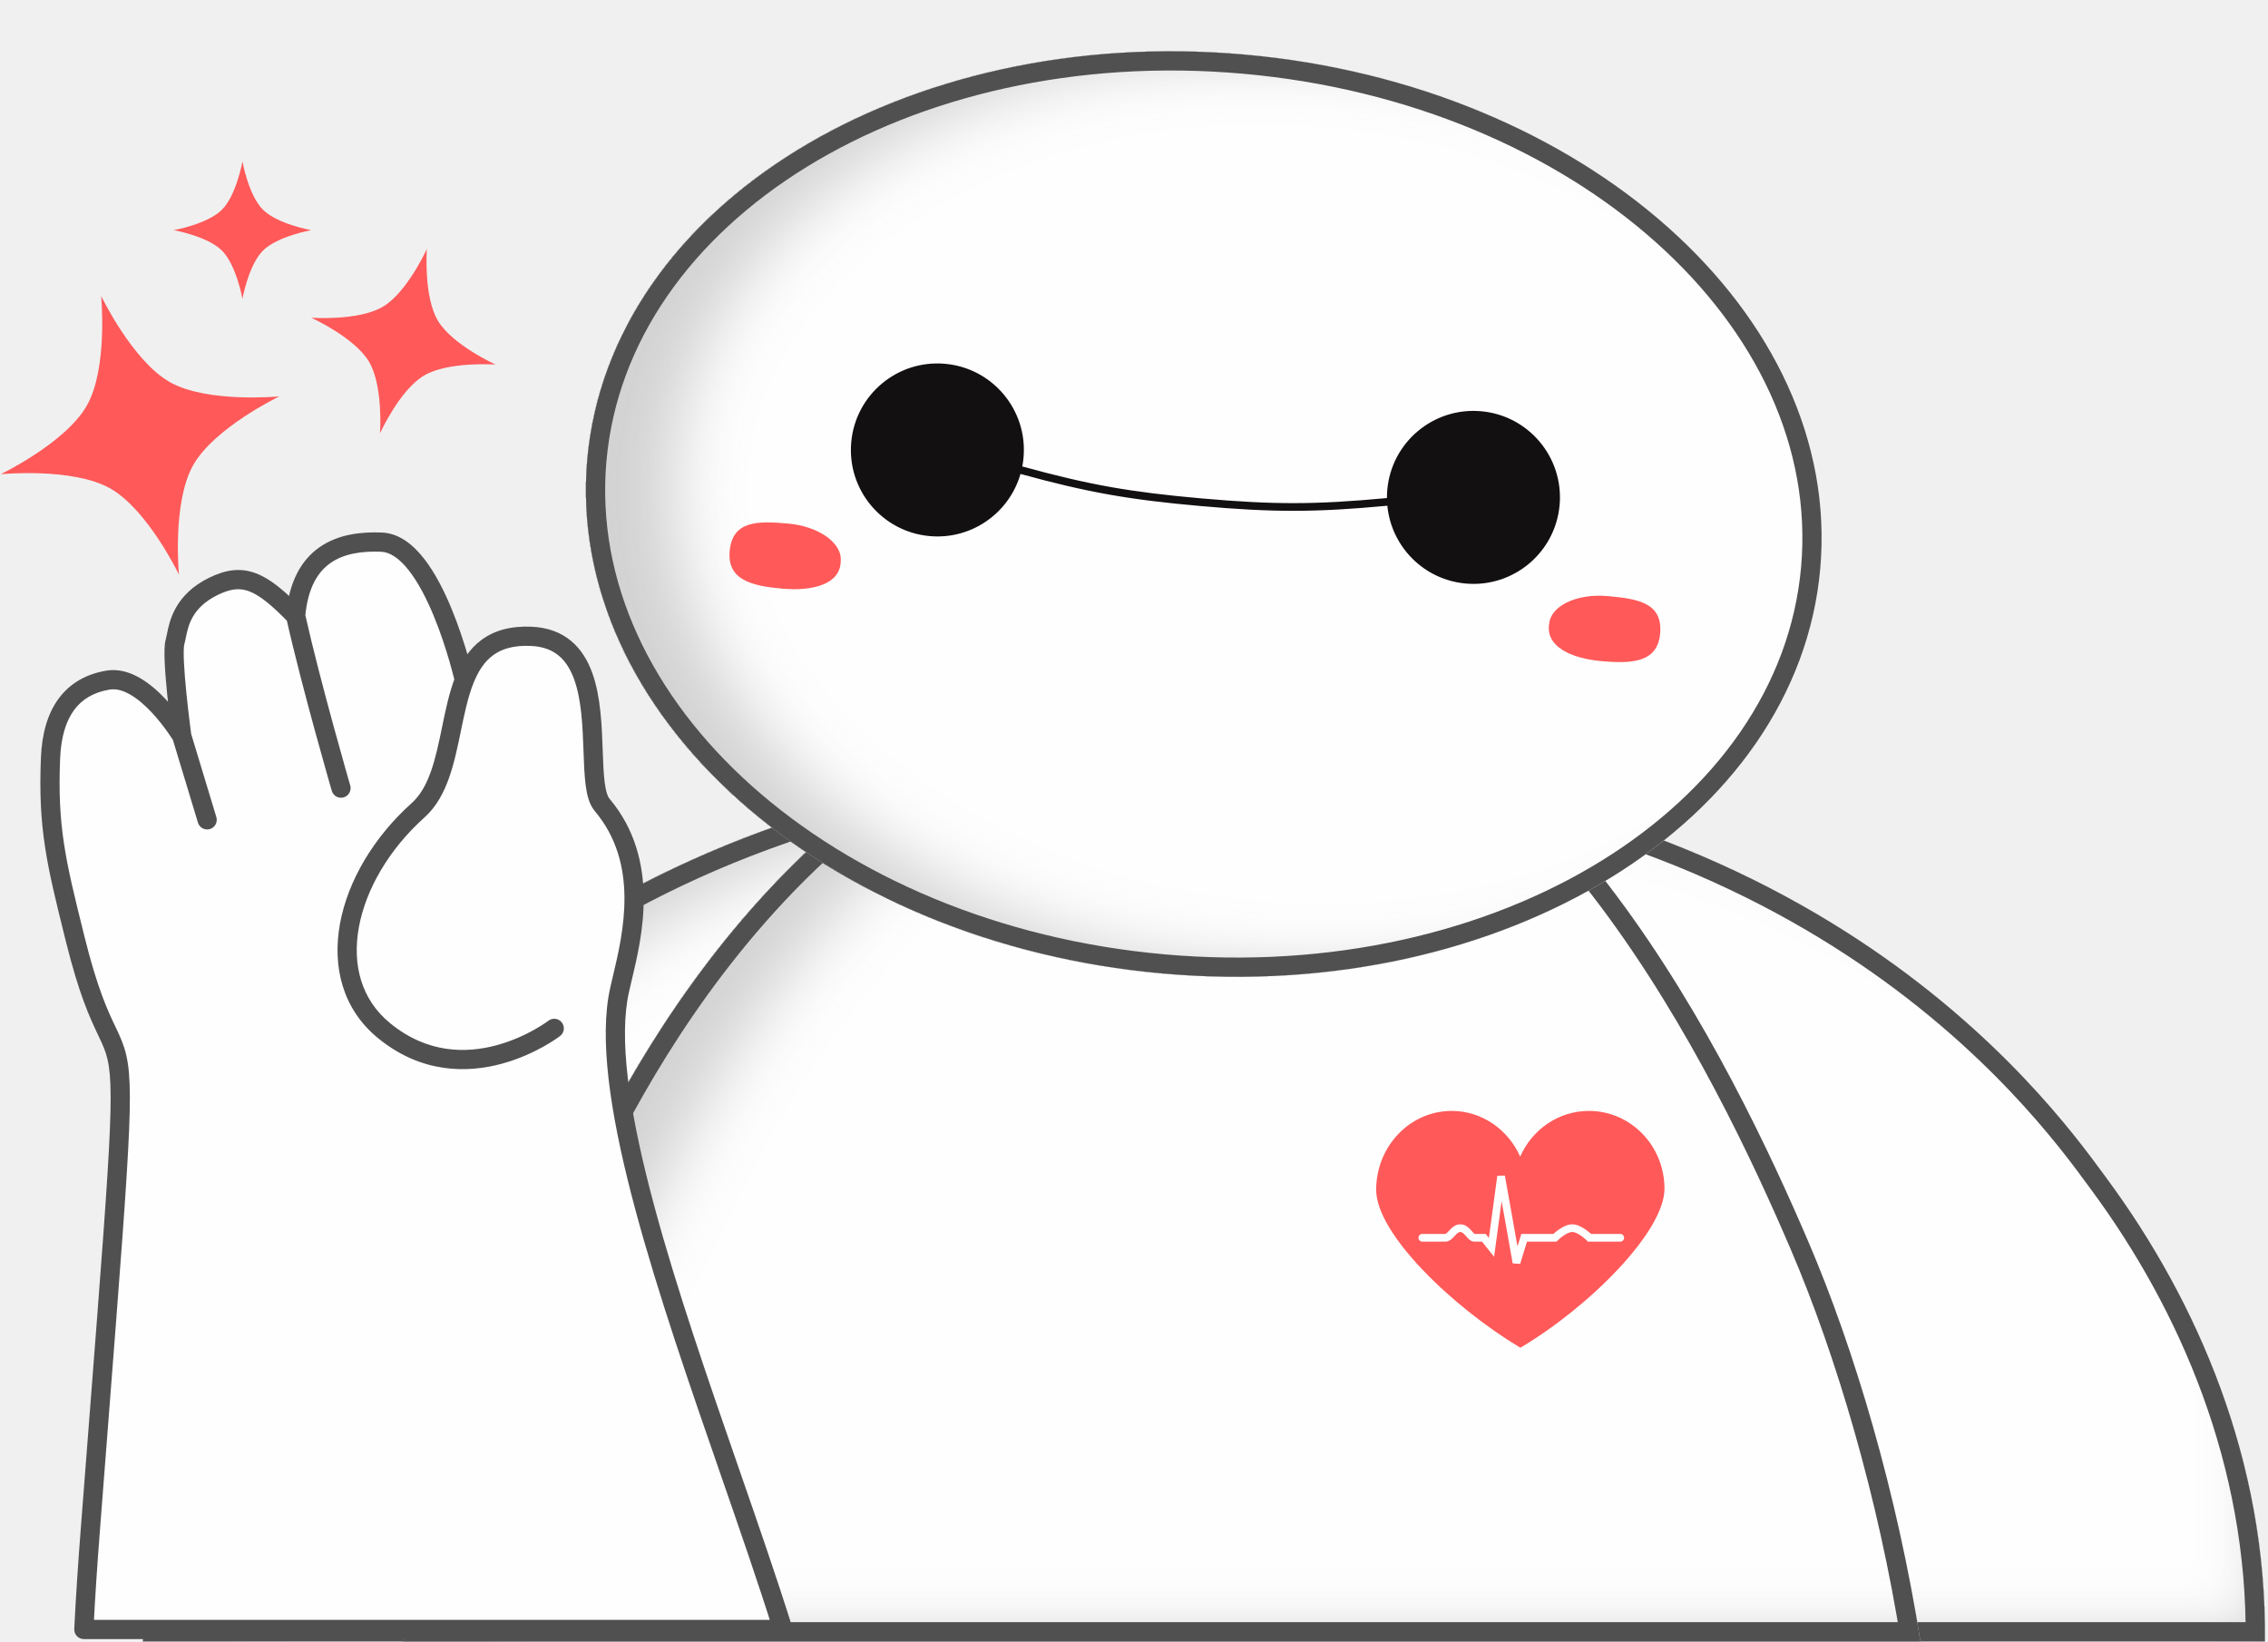
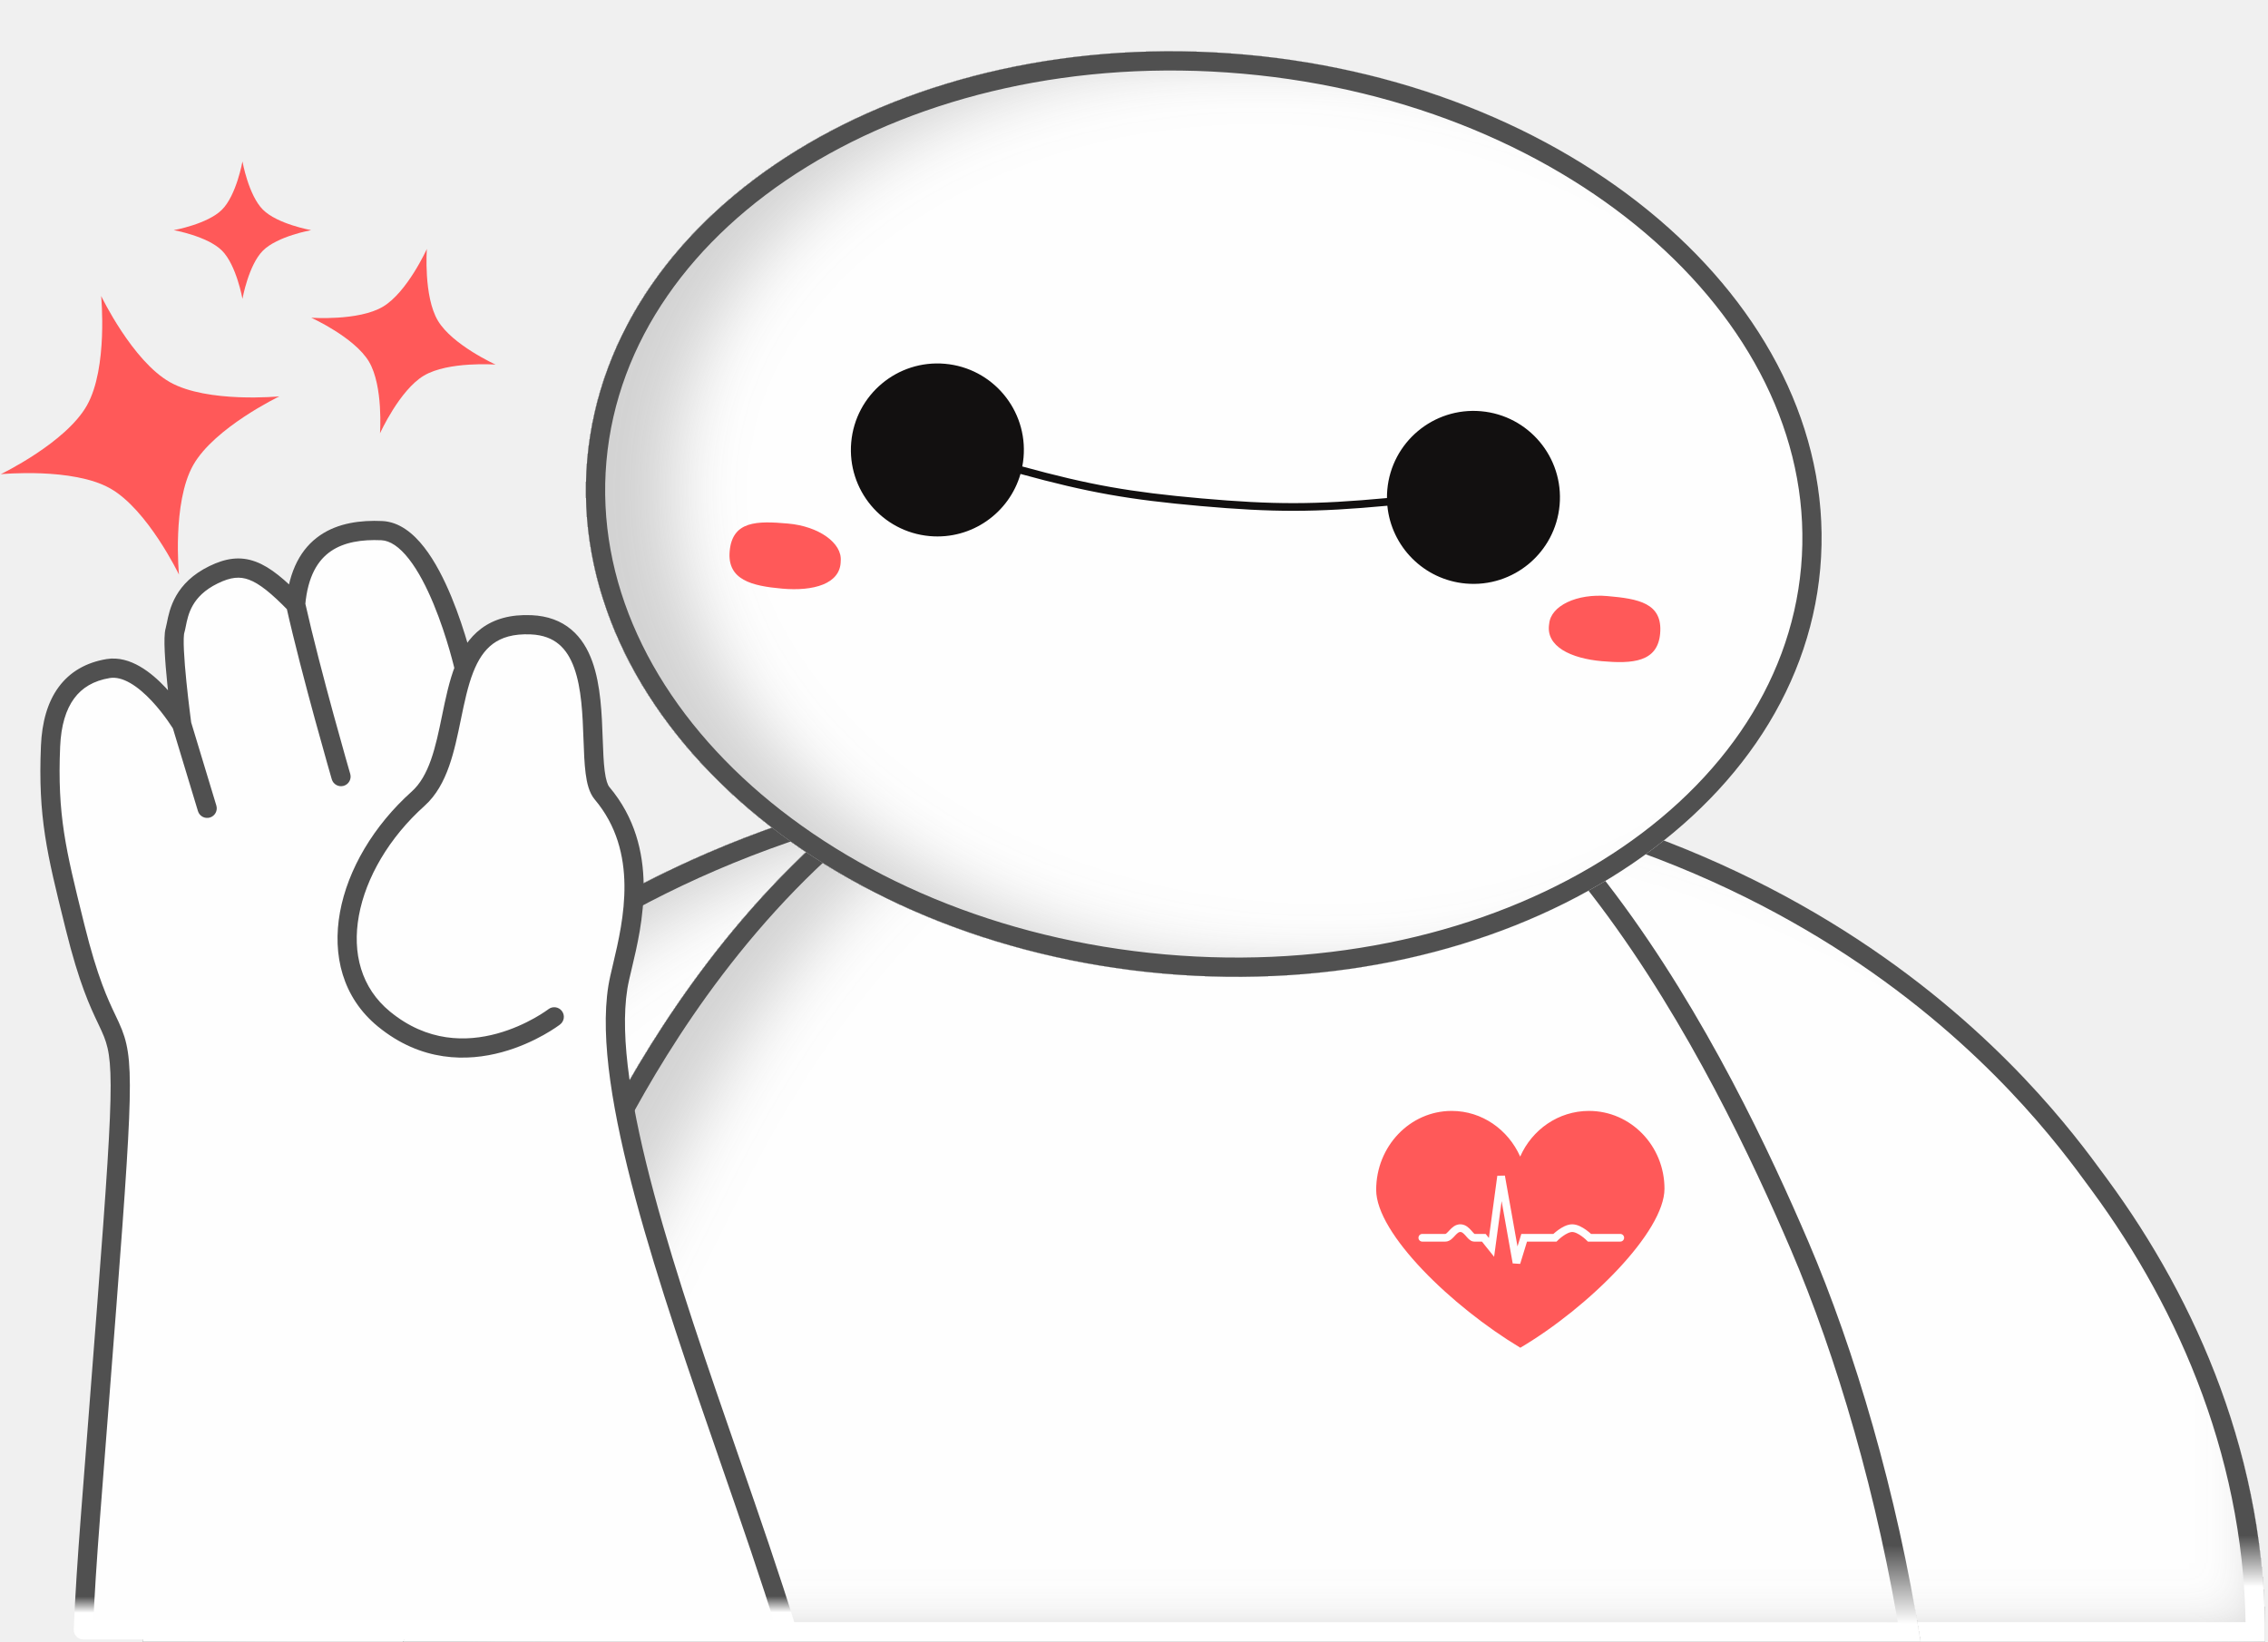
<svg xmlns="http://www.w3.org/2000/svg" width="590" height="427" viewBox="0 0 590 427" fill="none">
  <mask id="path-1-inside-1_80_43" fill="white">
    <path fill-rule="evenodd" clip-rule="evenodd" d="M37.209 427H589.187C589.729 379.917 571.508 338.443 548.237 306.81C547.989 306.474 547.725 306.113 547.444 305.729C532.386 285.177 468.654 198.187 313.699 198V197C158.447 197 94.101 284.998 78.974 305.684C78.685 306.079 78.415 306.449 78.162 306.794C54.923 338.439 36.719 379.915 37.209 427Z" />
  </mask>
  <g filter="url(#filter0_i_80_43)">
    <path fill-rule="evenodd" clip-rule="evenodd" d="M37.209 427H589.187C589.729 379.917 571.508 338.443 548.237 306.81C547.989 306.474 547.725 306.113 547.444 305.729C532.386 285.177 468.654 198.187 313.699 198V197C158.447 197 94.101 284.998 78.974 305.684C78.685 306.079 78.415 306.449 78.162 306.794C54.923 338.439 36.719 379.915 37.209 427Z" fill="#FEFEFE" />
  </g>
-   <path d="M37.209 427L32.209 427.052L32.261 432H37.209V427ZM589.187 427V432H594.13L594.187 427.057L589.187 427ZM548.237 306.81L552.264 303.847L552.264 303.847L548.237 306.81ZM547.444 305.729L543.411 308.684L543.411 308.684L547.444 305.729ZM313.699 198H308.699V202.994L313.693 203L313.699 198ZM313.699 197H318.699V192L313.699 192L313.699 197ZM78.974 305.684L83.01 308.635L83.01 308.635L78.974 305.684ZM78.162 306.794L74.132 303.834L74.132 303.834L78.162 306.794ZM37.209 432H589.187V422H37.209V432ZM544.209 309.773C567.011 340.769 584.713 381.207 584.188 426.943L594.187 427.057C594.744 378.628 576.004 336.118 552.264 303.847L544.209 309.773ZM543.411 308.684C543.691 309.067 543.958 309.432 544.209 309.773L552.264 303.847C552.02 303.516 551.759 303.159 551.477 302.774L543.411 308.684ZM313.693 203C466.327 203.184 528.757 288.684 543.411 308.684L551.477 302.774C536.015 281.67 470.981 193.19 313.705 193L313.693 203ZM308.699 197V198H318.699V197H308.699ZM83.01 308.635C97.743 288.487 160.785 202 313.699 202L313.699 192C156.108 192 90.458 281.508 74.938 302.733L83.01 308.635ZM82.192 309.753C82.448 309.404 82.722 309.029 83.01 308.635L74.938 302.733C74.649 303.128 74.381 303.494 74.132 303.834L82.192 309.753ZM42.209 426.948C41.733 381.205 59.421 340.761 82.192 309.753L74.132 303.834C50.425 336.116 31.706 378.625 32.209 427.052L42.209 426.948Z" fill="#505050" mask="url(#path-1-inside-1_80_43)" />
+   <path d="M37.209 427L32.209 427.052L32.261 432H37.209V427ZM589.187 427V432H594.13L594.187 427.057L589.187 427ZM548.237 306.81L552.264 303.847L552.264 303.847L548.237 306.81ZM547.444 305.729L543.411 308.684L543.411 308.684L547.444 305.729ZM313.699 198H308.699V202.994L313.693 203L313.699 198ZM313.699 197H318.699V192L313.699 192L313.699 197ZM78.974 305.684L83.01 308.635L83.01 308.635L78.974 305.684ZM78.162 306.794L74.132 303.834L74.132 303.834L78.162 306.794ZM37.209 432H589.187V422H37.209V432ZM544.209 309.773C567.011 340.769 584.713 381.207 584.188 426.943L594.187 427.057C594.744 378.628 576.004 336.118 552.264 303.847L544.209 309.773ZM543.411 308.684C543.691 309.067 543.958 309.432 544.209 309.773L552.264 303.847C552.02 303.516 551.759 303.159 551.477 302.774L543.411 308.684ZM313.693 203C466.327 203.184 528.757 288.684 543.411 308.684L551.477 302.774C536.015 281.67 470.981 193.19 313.705 193L313.693 203ZM308.699 197V198H318.699V197H308.699ZM83.01 308.635C97.743 288.487 160.785 202 313.699 202L313.699 192C156.108 192 90.458 281.508 74.938 302.733L83.01 308.635ZM82.192 309.753C82.448 309.404 82.722 309.029 83.01 308.635L74.938 302.733C74.649 303.128 74.381 303.494 74.132 303.834L82.192 309.753ZM42.209 426.948C41.733 381.205 59.421 340.761 82.192 309.753L74.132 303.834C50.425 336.116 31.706 378.625 32.209 427.052L42.209 426.948Z" fill="url(#paint0_linear_80_43)" mask="url(#path-1-inside-1_80_43)" />
  <mask id="path-3-inside-2_80_43" fill="white">
    <path fill-rule="evenodd" clip-rule="evenodd" d="M499.579 427C493.512 388.463 482.44 351.051 470.418 323C450.918 277.5 402.918 178 330.418 172C216.673 172 164.7 277.525 151.938 303.437C151.349 304.634 150.843 305.661 150.418 306.5C134.651 337.667 114.582 377.44 105 427H499.579Z" />
  </mask>
  <g filter="url(#filter1_i_80_43)">
    <path fill-rule="evenodd" clip-rule="evenodd" d="M499.579 427C493.512 388.463 482.44 351.051 470.418 323C450.918 277.5 402.918 178 330.418 172C216.673 172 164.7 277.525 151.938 303.437C151.349 304.634 150.843 305.661 150.418 306.5C134.651 337.667 114.582 377.44 105 427H499.579Z" fill="#FEFEFE" />
  </g>
-   <path d="M499.579 427V432H505.428L504.518 426.222L499.579 427ZM330.418 172L330.831 167.017L330.625 167H330.418V172ZM151.938 303.437L147.453 301.228L147.453 301.228L151.938 303.437ZM150.418 306.5L145.957 304.243L145.957 304.243L150.418 306.5ZM105 427L100.091 426.051L98.941 432H105V427ZM465.823 324.97C477.672 352.618 488.634 389.628 494.64 427.778L504.518 426.222C498.39 387.298 487.208 349.483 475.014 321.03L465.823 324.97ZM330.006 176.983C364.062 179.801 393.041 204.704 416.294 235.689C439.428 266.513 456.115 302.319 465.823 324.97L475.014 321.03C465.222 298.181 448.159 261.487 424.293 229.686C400.546 198.046 369.275 170.199 330.831 167.017L330.006 176.983ZM156.424 305.646C162.773 292.755 178.672 260.507 206.894 231.487C235.055 202.531 275.268 177 330.418 177V167C271.824 167 229.178 194.231 199.725 224.516C170.334 254.737 153.866 288.207 147.453 301.228L156.424 305.646ZM154.88 308.757C155.319 307.889 155.838 306.835 156.424 305.646L147.453 301.228C146.859 302.433 146.367 303.433 145.957 304.243L154.88 308.757ZM109.909 427.949C119.344 379.148 139.108 339.934 154.88 308.757L145.957 304.243C130.195 335.401 109.82 375.732 100.091 426.051L109.909 427.949ZM105 432H499.579V422H105V432Z" fill="#505050" mask="url(#path-3-inside-2_80_43)" />
-   <path fill-rule="evenodd" clip-rule="evenodd" d="M120.792 176.924C120.792 176.924 112.812 141.639 99.31 141.042C88.693 140.572 78.338 143.885 76.906 160.221C67.823 150.859 63.143 148.818 55.548 152.524C47.686 156.359 46.527 162.191 45.872 165.485C45.753 166.081 45.651 166.594 45.529 166.997C44.449 170.56 47.285 191.477 47.285 191.477C47.285 191.477 37.635 175.343 28.123 176.924C18.611 178.505 13.65 185.443 13.149 197.113C12.369 215.281 14.687 224.632 19.241 243.01L19.529 244.17C22.98 258.101 25.766 263.957 27.758 268.145L27.758 268.145C28.379 269.45 28.923 270.594 29.386 271.769C32.648 280.052 31.881 289.921 25.715 369.341C25.063 377.745 24.35 386.928 23.575 396.971C22.794 407.091 22.188 416.024 21.818 423.904H203.666C199.715 411.286 194.867 397.305 189.856 382.856C173.973 337.055 156.457 286.547 160.733 259.833C160.972 258.344 161.415 256.478 161.927 254.319C164.581 243.141 169.093 224.141 156.608 209.344C154.714 207.1 154.519 201.659 154.293 195.345C153.836 182.559 153.25 166.192 138.167 165.536C128.143 165.099 123.508 170.028 120.792 176.924Z" fill="#FEFEFE" />
-   <path d="M99.31 141.042L99.199 143.539L99.199 143.539L99.31 141.042ZM120.792 176.924L118.354 177.475C118.596 178.545 119.507 179.333 120.601 179.416C121.695 179.5 122.716 178.861 123.118 177.84L120.792 176.924ZM76.906 160.221L75.112 161.962C75.793 162.664 76.821 162.904 77.743 162.577C78.665 162.249 79.311 161.414 79.397 160.439L76.906 160.221ZM55.548 152.524L54.452 150.277L54.452 150.277L55.548 152.524ZM45.872 165.485L43.42 164.998L43.42 164.998L45.872 165.485ZM45.529 166.997L43.137 166.272L43.137 166.272L45.529 166.997ZM47.285 191.477L45.139 192.76C45.749 193.779 46.991 194.229 48.111 193.836C49.232 193.444 49.922 192.317 49.762 191.141L47.285 191.477ZM28.123 176.924L28.532 179.39L28.123 176.924ZM13.149 197.113L10.651 197.006L10.651 197.006L13.149 197.113ZM19.241 243.01L21.668 242.408L21.668 242.408L19.241 243.01ZM19.529 244.17L21.955 243.569L21.955 243.569L19.529 244.17ZM27.758 268.145L30.03 267.103C30.026 267.092 30.02 267.081 30.015 267.071L27.758 268.145ZM27.758 268.145L25.485 269.186C25.49 269.197 25.495 269.208 25.5 269.219L27.758 268.145ZM29.386 271.769L27.06 272.685L27.06 272.685L29.386 271.769ZM25.715 369.341L28.208 369.535L28.208 369.535L25.715 369.341ZM23.575 396.971L26.067 397.163L26.067 397.163L23.575 396.971ZM21.818 423.904L19.321 423.786C19.289 424.469 19.538 425.135 20.009 425.63C20.481 426.124 21.135 426.404 21.818 426.404V423.904ZM203.666 423.904V426.404C204.461 426.404 205.209 426.025 205.68 425.384C206.151 424.743 206.289 423.916 206.052 423.157L203.666 423.904ZM189.856 382.856L187.494 383.675L187.494 383.675L189.856 382.856ZM160.733 259.833L163.202 260.228L163.202 260.228L160.733 259.833ZM161.927 254.319L159.495 253.742L159.495 253.742L161.927 254.319ZM156.608 209.344L158.519 207.732L158.519 207.732L156.608 209.344ZM154.293 195.345L156.792 195.256L156.792 195.256L154.293 195.345ZM138.167 165.536L138.058 168.033L138.058 168.033L138.167 165.536ZM79.346 159.674C79.043 158.327 77.706 157.48 76.359 157.782C75.012 158.084 74.165 159.421 74.467 160.768L79.346 159.674ZM86.31 205.727C86.695 207.053 88.083 207.815 89.409 207.43C90.734 207.044 91.497 205.657 91.112 204.331L86.31 205.727ZM49.678 190.752C49.277 189.431 47.882 188.684 46.56 189.084C45.239 189.484 44.492 190.88 44.892 192.201L49.678 190.752ZM51.495 214.006C51.895 215.327 53.29 216.074 54.612 215.674C55.933 215.274 56.68 213.878 56.28 212.557L51.495 214.006ZM123.118 177.84C123.624 176.555 122.993 175.104 121.708 174.598C120.424 174.092 118.972 174.723 118.466 176.007L123.118 177.84ZM117.439 189.695L114.99 189.191L114.99 189.191L117.439 189.695ZM108.765 210.786L107.097 208.924L107.097 208.924L108.765 210.786ZM99.865 268.085L98.278 270.017L98.278 270.017L99.865 268.085ZM145.706 269.507C146.8 268.665 147.004 267.095 146.161 266.001C145.319 264.907 143.749 264.703 142.655 265.545L145.706 269.507ZM99.199 143.539C101.466 143.64 103.893 145.236 106.392 148.438C108.838 151.573 110.999 155.803 112.804 160.163C114.599 164.497 115.989 168.832 116.933 172.095C117.403 173.724 117.761 175.077 117.999 176.02C118.119 176.491 118.208 176.86 118.268 177.108C118.297 177.232 118.319 177.326 118.334 177.388C118.341 177.419 118.346 177.442 118.349 177.457C118.351 177.464 118.352 177.469 118.353 177.472C118.353 177.474 118.354 177.475 118.354 177.475C118.354 177.475 118.354 177.475 118.354 177.476C118.354 177.475 118.354 177.475 120.792 176.924C123.23 176.372 123.23 176.372 123.23 176.371C123.23 176.371 123.23 176.37 123.23 176.369C123.229 176.367 123.229 176.365 123.228 176.362C123.227 176.357 123.225 176.349 123.223 176.34C123.219 176.32 123.212 176.293 123.204 176.257C123.187 176.185 123.163 176.081 123.131 175.947C123.067 175.678 122.972 175.287 122.846 174.793C122.596 173.804 122.224 172.396 121.736 170.707C120.761 167.335 119.313 162.812 117.424 158.25C115.546 153.715 113.181 149.012 110.334 145.362C107.539 141.78 103.905 138.742 99.42 138.544L99.199 143.539ZM79.397 160.439C80.065 152.81 82.751 148.675 86.079 146.39C89.521 144.027 94.118 143.315 99.199 143.539L99.42 138.544C93.885 138.299 87.996 139.009 83.248 142.268C78.386 145.607 75.179 151.296 74.416 160.003L79.397 160.439ZM56.644 154.77C60.045 153.111 62.379 152.911 64.793 153.814C67.472 154.816 70.573 157.284 75.112 161.962L78.7 158.48C74.156 153.797 70.376 150.563 66.545 149.131C62.45 147.599 58.646 148.23 54.452 150.277L56.644 154.77ZM48.324 165.973C48.65 164.332 49.044 162.415 50.173 160.456C51.275 158.545 53.154 156.473 56.644 154.77L54.452 150.277C50.08 152.409 47.449 155.171 45.842 157.959C44.262 160.699 43.748 163.345 43.42 164.998L48.324 165.973ZM47.922 167.722C48.087 167.176 48.214 166.525 48.324 165.973L43.42 164.998C43.293 165.637 43.215 166.013 43.137 166.272L47.922 167.722ZM47.285 191.477C49.762 191.141 49.762 191.141 49.762 191.141C49.762 191.141 49.762 191.141 49.762 191.14C49.762 191.14 49.762 191.139 49.762 191.138C49.761 191.135 49.761 191.132 49.76 191.127C49.759 191.118 49.757 191.103 49.755 191.084C49.749 191.045 49.742 190.987 49.731 190.911C49.711 190.759 49.681 190.535 49.644 190.248C49.569 189.674 49.464 188.849 49.34 187.847C49.092 185.841 48.774 183.135 48.489 180.322C48.204 177.502 47.956 174.605 47.845 172.21C47.79 171.01 47.77 169.969 47.794 169.143C47.805 168.73 47.827 168.395 47.856 168.134C47.87 168.005 47.885 167.905 47.898 167.83C47.913 167.753 47.922 167.721 47.922 167.722L43.137 166.272C42.897 167.063 42.822 168.072 42.795 169.001C42.767 170.001 42.792 171.179 42.85 172.441C42.968 174.969 43.226 177.97 43.515 180.825C43.804 183.686 44.127 186.431 44.377 188.459C44.503 189.474 44.61 190.31 44.686 190.894C44.724 191.186 44.754 191.415 44.775 191.571C44.785 191.649 44.794 191.709 44.799 191.75C44.802 191.77 44.804 191.785 44.805 191.796C44.806 191.801 44.806 191.805 44.807 191.808C44.807 191.809 44.807 191.811 44.807 191.811C44.807 191.812 44.807 191.812 44.807 191.812C44.807 191.812 44.807 191.813 47.285 191.477ZM28.532 179.39C30.139 179.123 31.93 179.574 33.883 180.697C35.831 181.818 37.737 183.496 39.448 185.319C41.147 187.128 42.578 188.998 43.588 190.425C44.091 191.136 44.485 191.729 44.751 192.141C44.883 192.347 44.983 192.507 45.049 192.613C45.082 192.666 45.106 192.705 45.121 192.73C45.129 192.743 45.134 192.751 45.137 192.756C45.139 192.759 45.14 192.76 45.14 192.761C45.14 192.761 45.14 192.761 45.14 192.761C45.14 192.761 45.14 192.761 45.14 192.761C45.14 192.76 45.139 192.76 47.285 191.477C49.43 190.193 49.43 190.193 49.43 190.192C49.429 190.192 49.429 190.191 49.429 190.191C49.428 190.19 49.427 190.188 49.426 190.186C49.424 190.183 49.422 190.179 49.418 190.174C49.412 190.163 49.403 190.149 49.392 190.131C49.37 190.095 49.339 190.044 49.299 189.979C49.219 189.849 49.102 189.664 48.953 189.432C48.653 188.968 48.219 188.313 47.669 187.536C46.572 185.987 44.996 183.923 43.093 181.896C41.203 179.882 38.913 177.823 36.376 176.364C33.844 174.907 30.862 173.934 27.713 174.457L28.532 179.39ZM15.647 197.221C15.884 191.688 17.17 187.576 19.271 184.716C21.329 181.915 24.335 180.088 28.532 179.39L27.713 174.457C22.398 175.341 18.168 177.773 15.242 181.755C12.36 185.677 10.915 190.869 10.651 197.006L15.647 197.221ZM21.668 242.408C17.122 224.066 14.883 215.008 15.647 197.221L10.651 197.006C9.855 215.553 12.251 225.198 16.815 243.611L21.668 242.408ZM21.955 243.569L21.668 242.408L16.815 243.611L17.102 244.772L21.955 243.569ZM30.015 267.071C28.08 263.002 25.358 257.305 21.955 243.569L17.102 244.771C20.601 258.897 23.452 264.912 25.5 269.219L30.015 267.071ZM30.03 267.103L30.03 267.103L25.485 269.186L25.485 269.186L30.03 267.103ZM31.712 270.853C31.212 269.583 30.629 268.36 30.015 267.071L25.5 269.219C26.129 270.54 26.634 271.604 27.06 272.685L31.712 270.853ZM28.208 369.535C31.289 329.854 33.027 307.47 33.584 293.982C34.14 280.527 33.551 275.524 31.712 270.853L27.06 272.685C28.482 276.297 29.142 280.37 28.588 293.776C28.036 307.148 26.308 329.408 23.223 369.148L28.208 369.535ZM26.067 397.163C26.843 387.121 27.555 377.939 28.208 369.535L23.223 369.148C22.57 377.552 21.857 386.735 21.082 396.779L26.067 397.163ZM24.316 424.021C24.684 416.177 25.287 407.273 26.067 397.163L21.082 396.779C20.3 406.91 19.693 415.871 19.321 423.786L24.316 424.021ZM21.818 426.404H203.666V421.404H21.818V426.404ZM187.494 383.675C192.508 398.134 197.343 412.077 201.28 424.651L206.052 423.157C202.088 410.496 197.226 396.477 192.218 382.037L187.494 383.675ZM158.265 259.438C156.033 273.376 159.492 293.149 165.32 314.836C171.178 336.63 179.56 360.796 187.494 383.675L192.218 382.037C184.269 359.116 175.951 335.127 170.149 313.538C164.318 291.842 161.157 273.004 163.202 260.228L158.265 259.438ZM159.495 253.742C158.991 255.866 158.521 257.836 158.265 259.438L163.202 260.228C163.422 258.852 163.839 257.089 164.36 254.897L159.495 253.742ZM154.697 210.956C166.259 224.659 162.197 242.362 159.495 253.742L164.36 254.897C166.966 243.92 171.926 223.623 158.519 207.732L154.697 210.956ZM151.795 195.434C151.907 198.554 152.014 201.621 152.346 204.191C152.661 206.636 153.237 209.226 154.697 210.956L158.519 207.732C158.085 207.218 157.616 205.965 157.305 203.551C157.009 201.26 156.906 198.449 156.792 195.256L151.795 195.434ZM138.058 168.033C141.348 168.176 143.669 169.157 145.381 170.59C147.126 172.049 148.418 174.129 149.364 176.743C151.293 182.073 151.562 188.934 151.795 195.434L156.792 195.256C156.567 188.97 156.315 181.255 154.066 175.041C152.923 171.883 151.212 168.948 148.59 166.755C145.936 164.535 142.527 163.223 138.276 163.038L138.058 168.033ZM123.118 177.84C124.381 174.633 125.991 172.147 128.228 170.488C130.427 168.858 133.493 167.834 138.058 168.033L138.276 163.038C132.816 162.8 128.554 164.023 125.25 166.472C121.985 168.892 119.919 172.318 118.466 176.007L123.118 177.84ZM74.467 160.768C76.538 170.003 79.501 181.25 81.94 190.167C83.161 194.63 84.253 198.519 85.04 201.291C85.433 202.678 85.751 203.786 85.97 204.547C86.079 204.928 86.164 205.223 86.222 205.422C86.251 205.522 86.273 205.598 86.287 205.649C86.295 205.674 86.301 205.694 86.304 205.707C86.306 205.713 86.308 205.718 86.309 205.722C86.309 205.723 86.309 205.725 86.31 205.725C86.31 205.726 86.31 205.726 86.31 205.726C86.31 205.727 86.31 205.727 88.711 205.029C91.112 204.331 91.112 204.331 91.111 204.331C91.111 204.331 91.111 204.331 91.111 204.33C91.111 204.33 91.111 204.328 91.11 204.327C91.109 204.324 91.108 204.319 91.106 204.313C91.103 204.3 91.097 204.282 91.09 204.256C91.075 204.206 91.054 204.132 91.025 204.033C90.968 203.836 90.884 203.544 90.775 203.166C90.558 202.409 90.242 201.307 89.85 199.926C89.067 197.165 87.979 193.293 86.763 188.848C84.329 179.949 81.39 168.793 79.346 159.674L74.467 160.768ZM44.892 192.201L51.495 214.006L56.28 212.557L49.678 190.752L44.892 192.201ZM118.466 176.007C116.859 180.089 115.902 184.766 114.99 189.191L119.887 190.2C120.82 185.673 121.699 181.444 123.118 177.84L118.466 176.007ZM114.99 189.191C114.145 193.293 113.335 197.202 112.107 200.673C110.883 204.132 109.316 206.936 107.097 208.924L110.433 212.648C113.522 209.882 115.453 206.207 116.821 202.341C118.184 198.488 119.057 194.228 119.887 190.2L114.99 189.191ZM107.097 208.924C97.191 217.797 90.475 229.183 88.446 240.288C86.406 251.45 89.107 262.49 98.278 270.017L101.451 266.153C93.984 260.024 91.574 250.979 93.364 241.187C95.164 231.339 101.218 220.903 110.433 212.648L107.097 208.924ZM98.278 270.017C109.628 279.332 121.615 279.162 130.593 276.711C135.061 275.492 138.814 273.705 141.446 272.229C142.766 271.489 143.813 270.822 144.538 270.334C144.9 270.09 145.183 269.891 145.38 269.748C145.478 269.677 145.555 269.621 145.61 269.58C145.637 269.559 145.659 269.543 145.675 269.531C145.683 269.525 145.689 269.52 145.695 269.516C145.697 269.514 145.699 269.512 145.701 269.51C145.702 269.51 145.703 269.509 145.704 269.509C145.705 269.508 145.706 269.507 144.181 267.526C142.655 265.545 142.656 265.545 142.657 265.544C142.657 265.544 142.658 265.544 142.658 265.543C142.658 265.543 142.658 265.543 142.658 265.543C142.658 265.543 142.656 265.545 142.653 265.547C142.646 265.552 142.635 265.561 142.617 265.574C142.583 265.6 142.527 265.641 142.45 265.697C142.296 265.808 142.059 265.975 141.746 266.186C141.119 266.608 140.187 267.203 139.001 267.868C136.62 269.203 133.25 270.803 129.277 271.888C121.372 274.046 111.201 274.155 101.451 266.153L98.278 270.017Z" fill="#505050" />
+   <path d="M499.579 427V432H505.428L504.518 426.222L499.579 427ZM330.418 172L330.831 167.017L330.625 167H330.418V172ZM151.938 303.437L147.453 301.228L147.453 301.228L151.938 303.437ZM150.418 306.5L145.957 304.243L145.957 304.243L150.418 306.5ZM105 427L100.091 426.051L98.941 432H105V427ZM465.823 324.97C477.672 352.618 488.634 389.628 494.64 427.778L504.518 426.222C498.39 387.298 487.208 349.483 475.014 321.03L465.823 324.97ZM330.006 176.983C364.062 179.801 393.041 204.704 416.294 235.689C439.428 266.513 456.115 302.319 465.823 324.97L475.014 321.03C465.222 298.181 448.159 261.487 424.292 229.686C400.546 198.046 369.275 170.199 330.831 167.017L330.006 176.983ZM156.424 305.646C162.773 292.755 178.672 260.507 206.894 231.487C235.055 202.531 275.268 177 330.418 177V167C271.824 167 229.178 194.231 199.725 224.516C170.334 254.737 153.866 288.207 147.453 301.228L156.424 305.646ZM154.88 308.757C155.319 307.889 155.838 306.835 156.424 305.646L147.453 301.228C146.859 302.433 146.367 303.433 145.957 304.243L154.88 308.757ZM109.909 427.949C119.344 379.148 139.108 339.934 154.88 308.757L145.957 304.243C130.195 335.401 109.82 375.732 100.091 426.051L109.909 427.949ZM105 432H499.579V422H105V432Z" fill="url(#paint1_linear_80_43)" mask="url(#path-3-inside-2_80_43)" />
+   <path fill-rule="evenodd" clip-rule="evenodd" d="M120.792 173.924C120.792 173.924 112.812 138.639 99.31 138.042C88.693 137.572 78.338 140.885 76.906 157.221C67.823 147.859 63.143 145.818 55.548 149.524C47.686 153.359 46.527 159.191 45.872 162.485C45.753 163.081 45.651 163.594 45.529 163.997C44.449 167.56 47.285 188.477 47.285 188.477C47.285 188.477 37.635 172.343 28.123 173.924C18.611 175.505 13.65 182.443 13.149 194.113C12.369 212.281 14.687 221.632 19.241 240.01L19.529 241.17C22.98 255.101 25.766 260.957 27.758 265.145L27.758 265.145C28.379 266.45 28.923 267.594 29.386 268.769C32.648 277.052 31.881 286.921 25.715 366.341C25.063 374.745 24.35 383.928 23.575 393.971C22.69 405.441 22.03 415.385 21.683 424H204.625C200.515 410.591 195.281 395.498 189.856 379.856C173.973 334.055 156.457 283.547 160.733 256.833C160.972 255.344 161.415 253.478 161.927 251.319C164.581 240.141 169.093 221.141 156.608 206.344C154.714 204.1 154.519 198.659 154.293 192.345C153.836 179.559 153.25 163.192 138.167 162.536C128.143 162.099 123.508 167.028 120.792 173.924Z" fill="#FEFEFE" />
+   <path d="M99.31 138.042L99.199 140.539L99.199 140.539L99.31 138.042ZM120.792 173.924L118.354 174.475C118.596 175.545 119.507 176.333 120.601 176.416C121.695 176.5 122.716 175.861 123.118 174.84L120.792 173.924ZM76.906 157.221L75.112 158.962C75.793 159.664 76.821 159.904 77.743 159.577C78.665 159.249 79.311 158.414 79.397 157.439L76.906 157.221ZM55.548 149.524L54.452 147.277L54.452 147.277L55.548 149.524ZM45.872 162.485L43.42 161.998L43.42 161.998L45.872 162.485ZM45.529 163.997L43.137 163.272L43.137 163.272L45.529 163.997ZM47.285 188.477L45.139 189.76C45.749 190.779 46.991 191.229 48.111 190.836C49.232 190.444 49.922 189.317 49.762 188.141L47.285 188.477ZM28.123 173.924L27.713 171.457L27.713 171.457L28.123 173.924ZM13.149 194.113L10.651 194.006L10.651 194.006L13.149 194.113ZM19.241 240.01L21.668 239.408L21.668 239.408L19.241 240.01ZM19.529 241.17L21.955 240.569L21.955 240.569L19.529 241.17ZM27.758 265.145L30.03 264.103C30.026 264.092 30.02 264.081 30.015 264.071L27.758 265.145ZM27.758 265.145L25.485 266.186C25.49 266.197 25.495 266.208 25.5 266.219L27.758 265.145ZM29.386 268.769L27.06 269.685L27.06 269.685L29.386 268.769ZM25.715 366.341L28.208 366.535L28.208 366.535L25.715 366.341ZM23.575 393.971L26.067 394.163L26.067 394.163L23.575 393.971ZM21.683 424L19.185 423.899C19.157 424.579 19.408 425.241 19.88 425.732C20.351 426.223 21.002 426.5 21.683 426.5V424ZM204.625 424V426.5C205.418 426.5 206.164 426.124 206.635 425.486C207.107 424.849 207.248 424.025 207.015 423.267L204.625 424ZM189.856 379.856L192.218 379.037L192.218 379.037L189.856 379.856ZM160.733 256.833L163.202 257.228L163.202 257.228L160.733 256.833ZM161.927 251.319L159.495 250.742L159.495 250.742L161.927 251.319ZM156.608 206.344L158.519 204.732L158.519 204.732L156.608 206.344ZM154.293 192.345L156.792 192.256L156.792 192.256L154.293 192.345ZM138.167 162.536L138.058 165.033L138.058 165.033L138.167 162.536ZM79.346 156.674C79.043 155.327 77.706 154.48 76.359 154.782C75.012 155.084 74.165 156.421 74.467 157.768L79.346 156.674ZM86.31 202.727C86.695 204.053 88.083 204.815 89.409 204.43C90.734 204.044 91.497 202.657 91.112 201.331L86.31 202.727ZM49.678 187.752C49.277 186.431 47.882 185.684 46.56 186.084C45.239 186.484 44.492 187.88 44.892 189.201L49.678 187.752ZM51.495 211.006C51.895 212.327 53.29 213.074 54.612 212.674C55.933 212.274 56.68 210.878 56.28 209.557L51.495 211.006ZM123.118 174.84C123.624 173.555 122.993 172.104 121.708 171.598C120.424 171.092 118.972 171.723 118.466 173.007L123.118 174.84ZM117.439 186.695L114.99 186.191L114.99 186.191L117.439 186.695ZM108.765 207.786L110.433 209.648L110.433 209.648L108.765 207.786ZM99.865 265.085L101.451 263.153L101.451 263.153L99.865 265.085ZM145.706 266.507C146.8 265.665 147.004 264.095 146.161 263.001C145.319 261.907 143.749 261.703 142.655 262.545L145.706 266.507ZM99.199 140.539C101.466 140.64 103.893 142.236 106.392 145.438C108.838 148.573 110.999 152.803 112.804 157.163C114.599 161.497 115.989 165.832 116.933 169.095C117.403 170.724 117.761 172.077 117.999 173.02C118.119 173.491 118.208 173.86 118.268 174.108C118.297 174.232 118.319 174.326 118.334 174.388C118.341 174.419 118.346 174.442 118.349 174.457C118.351 174.464 118.352 174.469 118.353 174.472C118.353 174.474 118.354 174.475 118.354 174.475C118.354 174.475 118.354 174.475 118.354 174.476C118.354 174.475 118.354 174.475 120.792 173.924C123.23 173.372 123.23 173.372 123.23 173.371C123.23 173.371 123.23 173.37 123.23 173.369C123.229 173.367 123.229 173.365 123.228 173.362C123.227 173.357 123.225 173.349 123.223 173.34C123.219 173.32 123.212 173.293 123.204 173.257C123.187 173.185 123.163 173.081 123.131 172.947C123.067 172.678 122.972 172.287 122.846 171.793C122.596 170.804 122.224 169.396 121.736 167.707C120.761 164.335 119.313 159.812 117.424 155.25C115.546 150.715 113.181 146.012 110.334 142.362C107.539 138.78 103.905 135.742 99.42 135.544L99.199 140.539ZM79.397 157.439C80.065 149.81 82.751 145.675 86.079 143.39C89.521 141.027 94.118 140.315 99.199 140.539L99.42 135.544C93.885 135.299 87.996 136.009 83.248 139.268C78.386 142.607 75.179 148.296 74.416 157.003L79.397 157.439ZM56.644 151.77C60.045 150.111 62.379 149.911 64.793 150.814C67.472 151.816 70.573 154.284 75.112 158.962L78.7 155.48C74.156 150.797 70.376 147.563 66.545 146.131C62.45 144.599 58.646 145.23 54.452 147.277L56.644 151.77ZM48.324 162.973C48.65 161.332 49.044 159.415 50.173 157.456C51.275 155.545 53.154 153.473 56.644 151.77L54.452 147.277C50.08 149.409 47.449 152.171 45.842 154.959C44.262 157.699 43.748 160.345 43.42 161.998L48.324 162.973ZM47.922 164.722C48.087 164.176 48.214 163.525 48.324 162.973L43.42 161.998C43.293 162.637 43.215 163.013 43.137 163.272L47.922 164.722ZM47.285 188.477C49.762 188.141 49.762 188.141 49.762 188.141C49.762 188.141 49.762 188.141 49.762 188.14C49.762 188.14 49.762 188.139 49.762 188.138C49.761 188.135 49.761 188.132 49.76 188.127C49.759 188.118 49.757 188.103 49.755 188.084C49.749 188.045 49.742 187.987 49.731 187.911C49.711 187.759 49.681 187.535 49.644 187.248C49.569 186.674 49.464 185.849 49.34 184.847C49.092 182.841 48.774 180.135 48.489 177.322C48.204 174.502 47.956 171.605 47.845 169.21C47.79 168.01 47.77 166.969 47.794 166.143C47.805 165.73 47.827 165.395 47.856 165.134C47.87 165.005 47.885 164.905 47.898 164.83C47.913 164.753 47.922 164.721 47.922 164.722L43.137 163.272C42.897 164.063 42.822 165.072 42.795 166.001C42.767 167.001 42.792 168.179 42.85 169.441C42.968 171.969 43.226 174.97 43.515 177.825C43.804 180.686 44.127 183.431 44.377 185.459C44.503 186.474 44.61 187.31 44.686 187.894C44.724 188.186 44.754 188.415 44.775 188.571C44.785 188.649 44.794 188.709 44.799 188.75C44.802 188.77 44.804 188.785 44.805 188.796C44.806 188.801 44.806 188.805 44.807 188.808C44.807 188.809 44.807 188.811 44.807 188.811C44.807 188.812 44.807 188.812 44.807 188.812C44.807 188.812 44.807 188.813 47.285 188.477ZM28.532 176.39C30.139 176.123 31.93 176.574 33.883 177.697C35.831 178.818 37.737 180.496 39.448 182.319C41.147 184.128 42.578 185.998 43.588 187.425C44.091 188.136 44.485 188.729 44.751 189.141C44.883 189.347 44.983 189.507 45.049 189.613C45.082 189.666 45.106 189.705 45.121 189.73C45.129 189.743 45.134 189.751 45.137 189.756C45.139 189.759 45.14 189.76 45.14 189.761C45.14 189.761 45.14 189.761 45.14 189.761C45.14 189.761 45.14 189.761 45.14 189.761C45.14 189.76 45.139 189.76 47.285 188.477C49.43 187.193 49.43 187.193 49.43 187.192C49.429 187.192 49.429 187.191 49.429 187.191C49.428 187.19 49.427 187.188 49.426 187.186C49.424 187.183 49.422 187.179 49.418 187.174C49.412 187.163 49.403 187.149 49.392 187.131C49.37 187.095 49.339 187.044 49.299 186.979C49.219 186.849 49.102 186.664 48.953 186.432C48.653 185.968 48.219 185.313 47.669 184.536C46.572 182.987 44.996 180.923 43.093 178.896C41.203 176.882 38.913 174.823 36.376 173.364C33.844 171.907 30.862 170.934 27.713 171.457L28.532 176.39ZM15.647 194.221C15.884 188.688 17.17 184.576 19.271 181.716C21.329 178.915 24.335 177.088 28.532 176.39L27.713 171.457C22.398 172.341 18.168 174.773 15.242 178.755C12.36 182.677 10.915 187.869 10.651 194.006L15.647 194.221ZM21.668 239.408C17.122 221.066 14.883 212.008 15.647 194.221L10.651 194.006C9.855 212.553 12.251 222.198 16.815 240.611L21.668 239.408ZM21.955 240.569L21.668 239.408L16.815 240.611L17.102 241.772L21.955 240.569ZM30.015 264.071C28.08 260.002 25.358 254.305 21.955 240.569L17.102 241.771C20.601 255.897 23.452 261.912 25.5 266.219L30.015 264.071ZM30.03 264.103L30.03 264.103L25.485 266.186L25.485 266.186L30.03 264.103ZM31.712 267.853C31.212 266.583 30.629 265.36 30.015 264.071L25.5 266.219C26.129 267.54 26.634 268.604 27.06 269.685L31.712 267.853ZM28.208 366.535C31.289 326.854 33.027 304.47 33.584 290.982C34.14 277.527 33.551 272.524 31.712 267.853L27.06 269.685C28.482 273.297 29.142 277.37 28.588 290.776C28.036 304.148 26.308 326.408 23.223 366.148L28.208 366.535ZM26.067 394.163C26.843 384.121 27.555 374.939 28.208 366.535L23.223 366.148C22.57 374.552 21.857 383.735 21.082 393.779L26.067 394.163ZM24.181 424.101C24.526 415.531 25.183 405.622 26.067 394.163L21.082 393.779C20.196 405.26 19.534 415.239 19.185 423.899L24.181 424.101ZM21.683 426.5H204.625V421.5H21.683V426.5ZM187.494 380.675C192.923 396.329 198.14 411.376 202.235 424.733L207.015 423.267C202.889 409.807 197.638 394.667 192.218 379.037L187.494 380.675ZM158.265 256.438C156.033 270.376 159.492 290.149 165.32 311.836C171.178 333.63 179.56 357.796 187.494 380.675L192.218 379.037C184.269 356.116 175.951 332.127 170.149 310.538C164.318 288.842 161.157 270.004 163.202 257.228L158.265 256.438ZM159.495 250.742C158.991 252.866 158.521 254.836 158.265 256.438L163.202 257.228C163.422 255.852 163.839 254.089 164.36 251.897L159.495 250.742ZM154.697 207.956C166.259 221.659 162.197 239.362 159.495 250.742L164.36 251.897C166.966 240.92 171.926 220.623 158.519 204.732L154.697 207.956ZM151.795 192.434C151.907 195.554 152.014 198.621 152.346 201.191C152.661 203.636 153.237 206.226 154.697 207.956L158.519 204.732C158.085 204.218 157.616 202.965 157.305 200.551C157.009 198.26 156.906 195.449 156.792 192.256L151.795 192.434ZM138.058 165.033C141.348 165.176 143.669 166.157 145.381 167.59C147.126 169.049 148.418 171.129 149.364 173.743C151.293 179.073 151.562 185.934 151.795 192.434L156.792 192.256C156.567 185.97 156.315 178.255 154.066 172.041C152.923 168.883 151.212 165.948 148.59 163.755C145.936 161.535 142.527 160.223 138.276 160.038L138.058 165.033ZM123.118 174.84C124.381 171.633 125.991 169.147 128.228 167.488C130.427 165.858 133.493 164.834 138.058 165.033L138.276 160.038C132.816 159.8 128.554 161.023 125.25 163.472C121.985 165.892 119.919 169.318 118.466 173.007L123.118 174.84ZM74.467 157.768C76.538 167.003 79.501 178.25 81.94 187.167C83.161 191.63 84.253 195.519 85.04 198.291C85.433 199.678 85.751 200.786 85.97 201.547C86.079 201.928 86.164 202.223 86.222 202.422C86.251 202.522 86.273 202.598 86.287 202.649C86.295 202.674 86.301 202.694 86.304 202.707C86.306 202.713 86.308 202.718 86.309 202.722C86.309 202.723 86.309 202.725 86.31 202.725C86.31 202.726 86.31 202.726 86.31 202.726C86.31 202.727 86.31 202.727 88.711 202.029C91.112 201.331 91.112 201.331 91.111 201.331C91.111 201.331 91.111 201.331 91.111 201.33C91.111 201.33 91.111 201.328 91.11 201.327C91.109 201.324 91.108 201.319 91.106 201.313C91.103 201.3 91.097 201.282 91.09 201.257C91.075 201.206 91.054 201.132 91.025 201.033C90.968 200.836 90.884 200.544 90.775 200.166C90.558 199.409 90.242 198.307 89.85 196.926C89.067 194.165 87.979 190.293 86.763 185.848C84.329 176.949 81.39 165.793 79.346 156.674L74.467 157.768ZM44.892 189.201L51.495 211.006L56.28 209.557L49.678 187.752L44.892 189.201ZM118.466 173.007C116.859 177.089 115.902 181.766 114.99 186.191L119.887 187.2C120.82 182.673 121.699 178.444 123.118 174.84L118.466 173.007ZM114.99 186.191C114.145 190.293 113.335 194.202 112.107 197.673C110.883 201.132 109.316 203.936 107.097 205.924L110.433 209.648C113.522 206.882 115.453 203.207 116.821 199.341C118.184 195.488 119.057 191.228 119.887 187.2L114.99 186.191ZM107.097 205.924C97.191 214.797 90.475 226.183 88.446 237.288C86.406 248.45 89.107 259.49 98.278 267.017L101.451 263.153C93.984 257.024 91.574 247.979 93.364 238.187C95.164 228.339 101.218 217.903 110.433 209.648L107.097 205.924ZM98.278 267.017C109.628 276.332 121.615 276.162 130.593 273.711C135.061 272.492 138.814 270.705 141.446 269.229C142.766 268.489 143.813 267.822 144.538 267.334C144.9 267.09 145.183 266.891 145.38 266.748C145.478 266.677 145.555 266.621 145.61 266.58C145.637 266.559 145.659 266.543 145.675 266.531C145.683 266.525 145.689 266.52 145.695 266.516C145.697 266.514 145.699 266.512 145.701 266.51C145.702 266.51 145.703 266.509 145.704 266.509C145.705 266.508 145.706 266.507 144.181 264.526C142.655 262.545 142.656 262.545 142.657 262.544C142.657 262.544 142.658 262.544 142.658 262.543C142.658 262.543 142.658 262.543 142.658 262.543C142.658 262.543 142.656 262.545 142.653 262.547C142.646 262.552 142.635 262.561 142.617 262.574C142.583 262.6 142.527 262.641 142.45 262.697C142.296 262.808 142.059 262.975 141.746 263.186C141.119 263.608 140.187 264.203 139.001 264.868C136.62 266.203 133.25 267.803 129.277 268.888C121.372 271.046 111.201 271.155 101.451 263.153L98.278 267.017Z" fill="url(#paint2_linear_80_43)" />
  <path fill-rule="evenodd" clip-rule="evenodd" d="M395.5 350.607C377.643 339.893 358 320.877 358 309.536C358 298.194 366.794 289 377.643 289C385.534 289 392.338 293.865 395.462 300.882C398.549 293.874 405.401 289 413.357 289C424.205 289 433 298.061 433 309.238C433 320.415 413.357 340.048 395.5 350.607Z" fill="#FF5959" />
  <path d="M370 322C371.813 322 373.921 322 376 322C377.377 322 378.161 319.387 380 319.5C381.677 319.603 382.524 322 383.5 322C385.028 322 386 322 386 322L388 324.5L390.5 306L394.5 328.5L396.5 322H404.5C404.5 322 406.99 319.5 409 319.5C411.01 319.5 413.5 322 413.5 322H421.5" stroke="#FEFEFE" stroke-width="2" stroke-linecap="round" />
  <g filter="url(#filter2_i_80_43)">
    <ellipse cx="313.151" cy="133.726" rx="161" ry="120" transform="rotate(5.05749 313.151 133.726)" fill="#FEFEFE" />
  </g>
  <path d="M471.034 147.698C468.198 179.74 448.194 207.402 417.76 226.156C387.326 244.909 346.595 254.645 302.793 250.768C258.99 246.892 220.603 230.154 193.935 206.347C167.267 182.54 152.432 151.795 155.268 119.753C158.104 87.711 178.108 60.049 208.542 41.296C238.976 22.542 279.707 12.807 323.509 16.683C367.312 20.56 405.699 37.297 432.367 61.104C459.035 84.911 473.87 115.657 471.034 147.698Z" stroke="#505050" stroke-width="5" />
  <path fill-rule="evenodd" clip-rule="evenodd" d="M265.472 123.295C262.554 133.44 252.776 140.43 241.867 139.464C229.489 138.369 220.343 127.446 221.438 115.068C222.534 102.69 233.456 93.544 245.834 94.639C258.212 95.735 267.359 106.657 266.263 119.035C266.194 119.82 266.085 120.592 265.938 121.349C283.388 126.139 294.008 128.016 312.507 129.653C331.344 131.32 342.182 131.308 360.805 129.564C360.8 128.852 360.829 128.134 360.893 127.41C361.989 115.032 372.911 105.886 385.289 106.981C397.667 108.077 406.814 118.999 405.718 131.377C404.623 143.755 393.7 152.901 381.322 151.806C370.352 150.835 361.92 142.145 360.907 131.564C342.214 133.31 331.26 133.321 312.331 131.645C293.734 130 283.001 128.104 265.472 123.295Z" fill="#121010" />
  <path d="M218.706 145.948C218.675 151.968 211.49 153.842 203.513 153.136C195.536 152.43 189.158 150.862 189.819 143.391C190.524 135.422 197.035 135.496 205.012 136.202C212.989 136.908 219.12 141.271 218.706 145.948Z" fill="#FF5959" />
  <path d="M403.011 162.259C401.984 168.191 408.722 171.297 416.692 172.003C424.662 172.708 431.212 172.284 431.873 164.813C432.578 156.844 426.161 155.774 418.191 155.069C410.221 154.363 403.425 157.582 403.011 162.259Z" fill="#FF5959" />
  <path d="M95.983 94.079C99.751 100.415 98.851 112.735 98.851 112.735C98.851 112.735 103.942 101.48 110.278 97.713C116.613 93.945 128.933 94.845 128.933 94.845C128.933 94.845 117.678 89.754 113.911 83.418C110.143 77.083 111.043 64.763 111.043 64.763C111.043 64.763 105.952 76.018 99.617 79.785C93.281 83.553 80.961 82.653 80.961 82.653C80.961 82.653 92.216 87.744 95.983 94.079Z" fill="#FF5959" />
  <path d="M57.747 65.2C61.511 68.965 63.073 77.749 63.073 77.749C63.073 77.749 64.634 68.965 68.399 65.2C72.163 61.436 80.947 59.874 80.947 59.874C80.947 59.874 72.163 58.313 68.399 54.548C64.634 50.784 63.073 42 63.073 42C63.073 42 61.511 50.784 57.747 54.548C53.982 58.313 45.198 59.874 45.198 59.874C45.198 59.874 53.982 61.436 57.747 65.2Z" fill="#FF5959" />
  <path d="M28.653 127.049C38.416 132.549 46.556 149.472 46.556 149.472C46.556 149.472 44.748 130.781 50.248 121.018C55.747 111.255 72.671 103.115 72.671 103.115C72.671 103.115 53.979 104.923 44.216 99.423C34.453 93.923 26.313 77 26.313 77C26.313 77 28.121 95.692 22.621 105.455C17.122 115.218 0.198 123.358 0.198 123.358C0.198 123.358 18.89 121.55 28.653 127.049Z" fill="#FF5959" />
  <defs>
    <filter id="filter0_i_80_43" x="37.199" y="197" width="569" height="230" filterUnits="userSpaceOnUse" color-interpolation-filters="sRGB">
      <feFlood flood-opacity="0" result="BackgroundImageFix" />
      <feBlend mode="normal" in="SourceGraphic" in2="BackgroundImageFix" result="shape" />
      <feColorMatrix in="SourceAlpha" type="matrix" values="0 0 0 0 0 0 0 0 0 0 0 0 0 0 0 0 0 0 127 0" result="hardAlpha" />
      <feOffset dx="23" />
      <feGaussianBlur stdDeviation="8.5" />
      <feComposite in2="hardAlpha" operator="arithmetic" k2="-1" k3="1" />
      <feColorMatrix type="matrix" values="0 0 0 0 0.314 0 0 0 0 0.314 0 0 0 0 0.314 0 0 0 0.25 0" />
      <feBlend mode="normal" in2="shape" result="effect1_innerShadow_80_43" />
    </filter>
    <filter id="filter1_i_80_43" x="105" y="172" width="411.579" height="255" filterUnits="userSpaceOnUse" color-interpolation-filters="sRGB">
      <feFlood flood-opacity="0" result="BackgroundImageFix" />
      <feBlend mode="normal" in="SourceGraphic" in2="BackgroundImageFix" result="shape" />
      <feColorMatrix in="SourceAlpha" type="matrix" values="0 0 0 0 0 0 0 0 0 0 0 0 0 0 0 0 0 0 127 0" result="hardAlpha" />
      <feOffset dx="23" />
      <feGaussianBlur stdDeviation="8.5" />
      <feComposite in2="hardAlpha" operator="arithmetic" k2="-1" k3="1" />
      <feColorMatrix type="matrix" values="0 0 0 0 0.314 0 0 0 0 0.314 0 0 0 0 0.314 0 0 0 0.25 0" />
      <feBlend mode="normal" in2="shape" result="effect1_innerShadow_80_43" />
    </filter>
    <filter id="filter2_i_80_43" x="152.423" y="13.342" width="338.456" height="240.768" filterUnits="userSpaceOnUse" color-interpolation-filters="sRGB">
      <feFlood flood-opacity="0" result="BackgroundImageFix" />
      <feBlend mode="normal" in="SourceGraphic" in2="BackgroundImageFix" result="shape" />
      <feColorMatrix in="SourceAlpha" type="matrix" values="0 0 0 0 0 0 0 0 0 0 0 0 0 0 0 0 0 0 127 0" result="hardAlpha" />
      <feOffset dx="23" />
      <feGaussianBlur stdDeviation="8.5" />
      <feComposite in2="hardAlpha" operator="arithmetic" k2="-1" k3="1" />
      <feColorMatrix type="matrix" values="0 0 0 0 0.314 0 0 0 0 0.314 0 0 0 0 0.314 0 0 0 0.25 0" />
      <feBlend mode="normal" in2="shape" result="effect1_innerShadow_80_43" />
    </filter>
+     <linearGradient id="paint0_linear_80_43" x1="313.199" y1="197" x2="313.199" y2="427" gradientUnits="userSpaceOnUse">
+       <stop offset="0.88" stop-color="#505050" />
+       <stop offset="0.938" stop-color="white" />
+     </linearGradient>
+     <linearGradient id="paint1_linear_80_43" x1="302.29" y1="172" x2="302" y2="427" gradientUnits="userSpaceOnUse">
+       <stop offset="0.901" stop-color="#505050" />
+       <stop offset="0.981" stop-color="white" />
+     </linearGradient>
+     <linearGradient id="paint2_linear_80_43" x1="108.813" y1="138" x2="109" y2="419.5" gradientUnits="userSpaceOnUse">
+       <stop offset="0.985" stop-color="#505050" />
+       <stop offset="1" stop-color="white" />
+     </linearGradient>
  </defs>
</svg>
